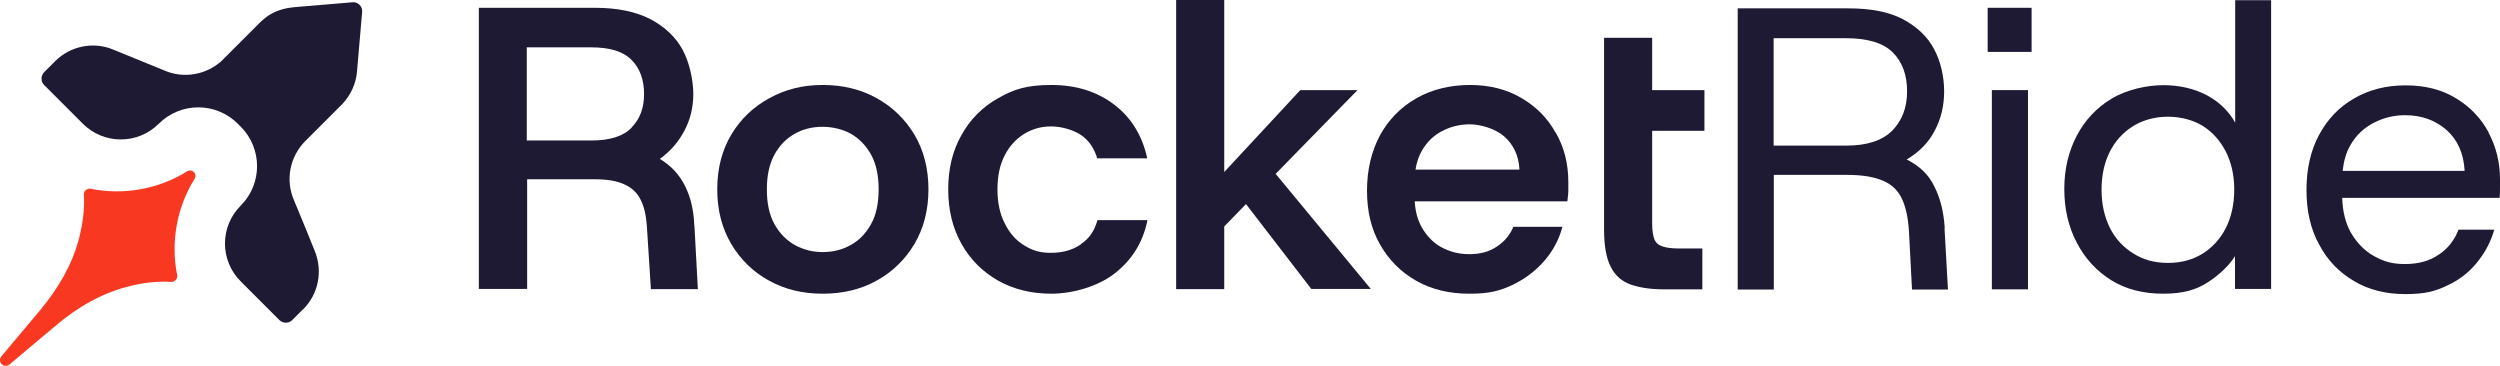
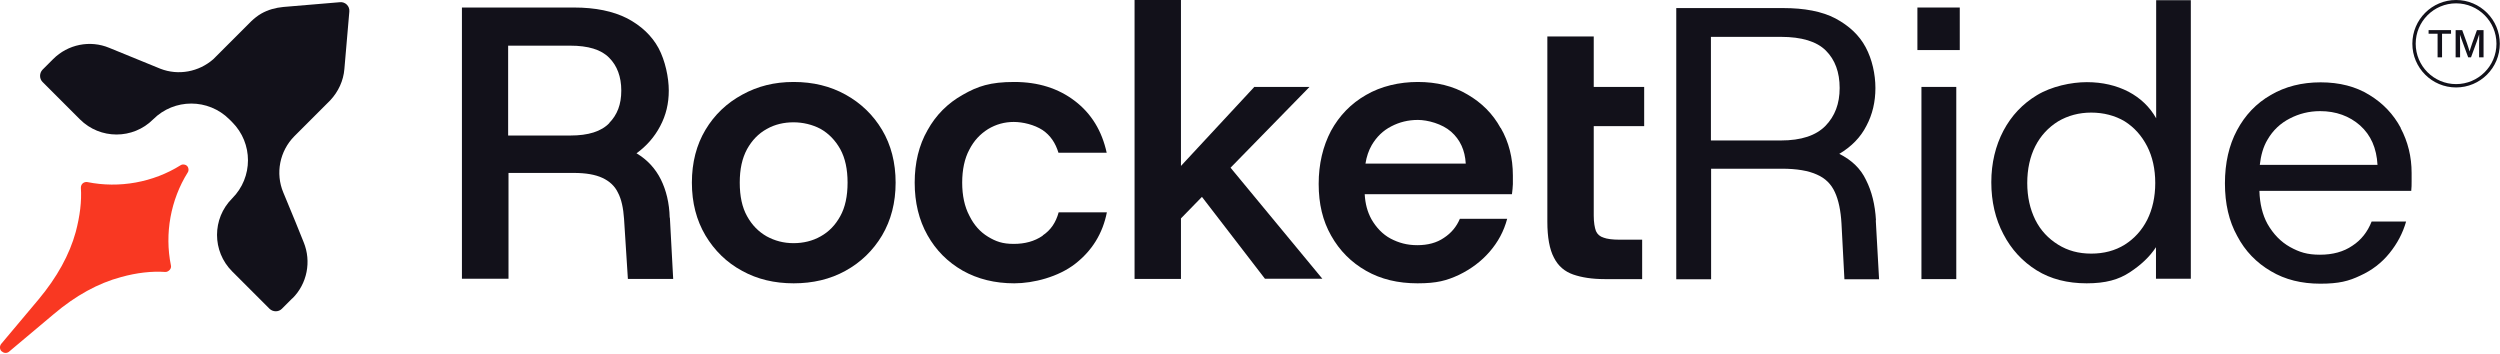
- <svg xmlns="http://www.w3.org/2000/svg" id="Camada_1" version="1.1" viewBox="0 0 1315.1 192.5">
+ <svg xmlns="http://www.w3.org/2000/svg" id="Camada_1" version="1.1" viewBox="0 0 1363.3 192.5">
  <defs>
    <style>
      .st0 {
        fill: #f93822;
      }

      .st1 {
-         fill: #1e1a34;
+         fill: #12111a;
      }
    </style>
  </defs>
  <g>
    <path class="st1" d="M365.2,118.7c-.2-8-1.9-14.9-4.8-20.8-3-6-7.4-10.8-13.3-14.3,5.5-4,9.8-8.9,12.9-14.8,3.2-6,4.7-12.4,4.7-19.4s-1.9-16.3-5.6-23.2c-3.7-6.8-9.5-12.2-17.1-16.2-7.7-3.9-17.3-5.9-29-5.9h-61.1v147.9h25.4v-57.7h35.5c6.7,0,11.8.9,15.7,2.7,3.9,1.8,6.8,4.5,8.5,8.1,1.9,3.6,2.9,8.4,3.3,14.2l2.1,32.8h24.7l-1.8-33.4h-.1ZM332.3,67.1c-4.4,4.6-11.5,6.8-21.2,6.8h-34V24.9h33.8c9.8,0,16.9,2.1,21.3,6.6,4.3,4.3,6.6,10.3,6.6,17.9s-2.2,13.2-6.6,17.7h.1Z" />
    <path class="st1" d="M481,70.8c-4.9-8.2-11.6-14.6-19.9-19.2-8.3-4.6-17.7-6.9-28.3-6.9s-19.6,2.3-28,6.9c-8.5,4.6-15.2,11-20.1,19.2-4.9,8.2-7.4,17.8-7.4,28.8s2.5,20.5,7.4,28.8c4.9,8.2,11.6,14.8,20,19.3,8.3,4.6,17.7,6.8,28.1,6.8s19.9-2.2,28.2-6.8c8.4-4.6,15.1-11.1,20-19.3,4.9-8.3,7.4-17.9,7.4-28.8s-2.5-20.6-7.4-28.8h0ZM458.2,117.9c-2.7,4.9-6.2,8.5-10.7,11-4.4,2.5-9.4,3.7-14.8,3.7s-10.2-1.3-14.6-3.7c-4.4-2.5-8-6.1-10.7-11-2.7-4.8-4-10.9-4-18.3s1.3-13.3,4-18.3c2.7-4.8,6.2-8.5,10.8-11,4.4-2.5,9.4-3.6,14.5-3.6s10.3,1.2,14.8,3.6c4.4,2.5,8,6.2,10.7,11,2.7,4.9,4,11,4,18.3s-1.3,13.5-4,18.3h0Z" />
    <path class="st1" d="M568.5,128.6c-4.4,3-9.6,4.4-15.7,4.4s-9.7-1.3-14-3.9c-4.3-2.6-7.7-6.4-10.2-11.5-2.6-4.9-3.9-11-3.9-18s1.3-13.2,3.9-18c2.5-4.9,5.9-8.5,10.2-11.2,4.3-2.6,9-3.9,14-3.9s11.2,1.5,15.7,4.4c4.3,2.9,7.1,7.1,8.7,12.4h26.3c-2.6-11.9-8.3-21.3-17.3-28.2s-20-10.4-33.1-10.4-19.9,2.3-28.1,7c-8.2,4.6-14.6,11-19.2,19.3-4.7,8.2-7,17.8-7,28.6s2.3,20.4,7,28.7c4.6,8.2,11,14.6,19.2,19.3,8.2,4.6,17.6,6.9,28.1,6.9s24.1-3.5,33.3-10.7c9.1-7.1,14.9-16.4,17.2-28h-26.3c-1.5,5.5-4.3,9.7-8.7,12.6v.2Z" />
    <path class="st1" d="M671,91.4l-6.7-8.1-15.5,15.5,6.6,8.5,34.4,44.7h31.3l-50.1-60.6ZM684.1,47.3l-40.2,43.3-12.6,13.7,11,16.5,1.6-1.6,11.5-11.8,15.6-15.9,43.1-44.1h-30,0ZM618.7,0v152.1h25.3V0h-25.3Z" />
    <path class="st1" d="M818.3,69.8c-4.2-7.7-10.3-13.8-18.1-18.3-7.7-4.6-16.9-6.8-27-6.8s-20.1,2.3-28.3,7.1c-8.2,4.7-14.5,11.2-19.1,19.6-4.4,8.4-6.7,18-6.7,28.9s2.2,20.1,6.8,28.2c4.6,8.2,11,14.6,19.1,19.2,8.1,4.6,17.4,6.8,28,6.8s15.9-1.5,22.6-4.6c6.6-3.2,12.2-7.4,16.7-12.6,4.6-5.3,7.8-11.2,9.6-18h-25.8c-1.8,4.3-4.7,7.8-8.7,10.4-3.9,2.7-8.8,4-14.5,4s-10.2-1.3-14.6-3.6c-4.3-2.3-7.8-6-10.4-10.5-2.2-4-3.4-8.4-3.7-13.7h80.3c.2-2,.5-3.9.5-5.5v-4.7c0-9.6-2.2-18.3-6.6-25.9h0ZM744.6,89.3c.6-3.9,1.8-7.3,3.4-10.1,2.7-4.6,6.2-8,10.7-10.3,4.4-2.3,9.2-3.5,14.5-3.5s13.2,2.1,18.1,6.4c4.9,4.3,7.6,10.1,8,17.4h-54.7Z" />
    <path class="st1" d="M896.6,68.7v-21.3h-27.5v-27.5h-25.3v101c0,8.5,1.2,15.1,3.6,19.6,2.3,4.6,5.9,7.6,10.5,9.2,4.6,1.6,10.3,2.5,17.1,2.5h20.5v-21.5h-12.5c-3.7,0-6.7-.4-8.5-1.1-2-.6-3.4-1.8-4.2-3.6-.7-1.9-1.2-4.7-1.2-8.4v-48.8h27.5Z" />
    <path class="st1" d="M1023,120c-.5-8.4-2.3-15.7-5.4-21.8-2.9-6.2-7.8-10.9-14.6-14.3,6.7-4,11.6-9,14.8-15.3,3.3-6.2,4.9-13.1,4.9-20.6s-1.8-15.7-5.3-22.2c-3.5-6.6-9-11.7-16.4-15.7-7.4-3.9-17-5.7-28.6-5.7h-58.3v147.9h19v-60.3h38.6c8.2,0,14.5,1.1,19.1,3.2,4.6,2,7.8,5.2,9.8,9.6,2,4.3,3.2,10.1,3.6,17.1l1.6,30.4h18.9l-1.8-32.2h.1ZM995.5,68.6c-5.2,5.3-13.2,8-24.4,8h-38.1V20.1h38.1c11.4,0,19.6,2.5,24.6,7.5,5,5,7.5,11.8,7.5,20.4s-2.6,15.3-7.7,20.6h0Z" />
    <path class="st1" d="M1047.8,47.4v104.8h19V47.4h-19ZM1045.6,4.1v23.2h23.1V4.1h-23.1Z" />
    <path class="st1" d="M1175.8.1v64.4c-3.5-6.2-8.5-11-15.1-14.5-6.6-3.4-14.2-5.2-22.7-5.2s-19.3,2.3-27.2,7.1c-7.8,4.7-13.9,11.1-18.3,19.4-4.3,8.2-6.6,17.6-6.6,28.1s2.2,20,6.6,28.3c4.3,8.3,10.4,14.9,18.1,19.7s16.9,7.1,27.3,7.1,17.4-2,23.5-6,10.9-8.5,14.3-13.7v17.2h19V.1h-19,0ZM1170.9,119.9c-2.9,5.7-7,10.2-12.2,13.5-5.3,3.3-11.4,4.9-18.3,4.9s-12.8-1.6-18.1-4.9c-5.3-3.3-9.5-7.7-12.4-13.5-2.9-5.9-4.4-12.5-4.4-20.1s1.5-14.4,4.4-20.1,7.1-10.2,12.4-13.5c5.4-3.2,11.5-4.8,18.1-4.8s13,1.6,18.3,4.8c5.2,3.3,9.2,7.8,12.2,13.6,2.9,5.7,4.4,12.4,4.4,20s-1.5,14.3-4.4,20.1Z" />
    <path class="st1" d="M1309.2,69.8c-4-7.5-9.7-13.5-17.1-18-7.4-4.6-16.3-6.9-26.6-6.9s-19.3,2.3-27.2,6.9c-8,4.6-14,11-18.4,19.2s-6.6,17.9-6.6,29,2.2,20.6,6.7,28.7c4.3,8.2,10.5,14.6,18.4,19.2,7.7,4.6,16.7,6.8,26.9,6.8s15.5-1.4,21.8-4.4c6.4-2.9,11.7-7,15.9-12.2,4.3-5.3,7.3-11,9.1-17.3h-18.8c-2.2,5.6-5.7,10.1-10.5,13.2-4.8,3.3-10.7,4.9-17.7,4.9s-11.2-1.4-16.3-4.2c-5-2.8-9.1-7-12.3-12.6-2.7-4.9-4.2-11-4.4-18h82.8c.2-1.8.2-3.5.2-5.2v-4.6c0-8.8-2-17-6-24.5h0ZM1232.3,90c.6-5.3,1.9-10,4.2-13.8,3-5.2,7.1-9,12.2-11.6,5-2.6,10.5-4,16.5-4,8.7,0,16,2.7,21.8,7.8,5.9,5.3,9,12.4,9.5,21.5h-64.2Z" />
  </g>
  <path class="st1" d="M159.5,162.6l-5.8,5.8c-1.8,1.8-4.8,1.8-6.7,0l-20.4-20.4c-11-11-11-28.8,0-39.8h0c11.5-11.5,11.5-30.1,0-41.6l-1.5-1.5c-11.5-11.5-30.1-11.5-41.6,0h0c-11,11-28.9,11-39.9,0l-20.4-20.4c-1.8-1.8-1.8-4.8,0-6.7l5.8-5.8c8-8,20.1-10.5,30.6-6.1l27.9,11.4c9.8,3.8,20.9,1.7,28.8-5.2l20.7-20.7c1.6-1.5,3.4-3,5.5-4.2,3.7-2.1,7.8-3.2,12-3.6l30.9-2.6c2.9-.3,5.4,2.2,5.1,5.1l-2.7,31.3c-.5,6.4-3.3,12.4-7.7,17.1l-19.6,19.6c-8,8.1-10.4,20.2-6,30.7l1,2.4,5.7,13.8,4.4,10.9c4.3,10.5,1.9,22.6-6.1,30.6h0Z" />
  <path class="st0" d="M.8,191.5c-1-1-1.1-2.7-.2-3.9l20.5-24.4c10-12,16.8-24.3,20.2-36.7,2.3-8.7,3.3-16.8,2.8-24.1,0-.9.3-1.8,1-2.4s1.7-.9,2.6-.7c17.3,3.5,35.8.2,50.8-9.2,1.1-.7,2.6-.5,3.5.4s1.1,2.4.4,3.5c-9.4,15-12.7,33.5-9.2,50.7.2.8,0,1.7-.6,2.4s-1.6,1.3-2.5,1.2c-7.3-.5-15.5.4-24.1,2.8-12.4,3.3-24.8,10.1-36.7,20.2l-24.4,20.5c-1.1.9-2.8.9-3.9-.2h-.2Z" />
+   <g class="st1" transform="scale(0.963391) translate(-6.0134 -34.0703)">
+     <path fill-rule="nonzero" d="M 1396.258 35.965 C 1383.652 35.965 1373.402 46.215 1373.402 58.82 C 1373.402 71.422 1383.652 81.676 1396.258 81.676 C 1408.859 81.676 1419.113 71.422 1419.113 58.82 C 1419.113 46.215 1408.859 35.965 1396.258 35.965 Z M 1396.258 83.57 C 1392.918 83.57 1389.676 82.914 1386.621 81.625 C 1383.676 80.379 1381.027 78.594 1378.758 76.32 C 1376.484 74.047 1374.699 71.398 1373.453 68.453 C 1372.16 65.402 1371.508 62.16 1371.508 58.82 C 1371.508 55.48 1372.16 52.238 1373.453 49.184 C 1374.699 46.238 1376.484 43.59 1378.758 41.32 C 1381.027 39.047 1383.676 37.262 1386.621 36.016 C 1389.676 34.723 1392.918 34.07 1396.258 34.07 C 1399.598 34.07 1402.84 34.723 1405.891 36.016 C 1408.84 37.262 1411.484 39.047 1413.758 41.32 C 1416.031 43.59 1417.816 46.238 1419.062 49.184 C 1420.352 52.238 1421.008 55.48 1421.008 58.82 C 1421.008 62.16 1420.352 65.402 1419.062 68.453 C 1417.816 71.398 1416.031 74.047 1413.758 76.32 C 1411.484 78.594 1408.84 80.379 1405.891 81.625 C 1402.84 82.914 1399.598 83.57 1396.258 83.57 " />
+     <path fill-rule="nonzero" d="M 1385.793 66.523 L 1385.793 53.164 L 1380.699 53.164 L 1380.699 51.113 L 1393.398 51.113 L 1393.398 53.164 L 1388.316 53.164 L 1388.316 66.523 L 1385.793 66.523 " />
+     <path fill-rule="nonzero" d="M 1409.293 66.523 L 1409.293 58.715 C 1409.293 58.047 1409.309 57.301 1409.34 56.504 L 1409.355 53.477 C 1409.199 53.949 1408.102 57.273 1407.934 57.73 L 1404.711 66.523 L 1403.105 66.523 L 1399.883 57.73 C 1399.719 57.273 1398.594 54.164 1398.441 53.703 L 1398.48 56.512 C 1398.512 57.273 1398.527 58.008 1398.527 58.699 L 1398.527 66.523 L 1396.004 66.523 L 1396.004 51.113 L 1399.727 51.113 L 1402.406 58.504 C 1402.766 59.496 1403.117 60.566 1403.445 61.68 L 1403.895 63.215 L 1404.352 61.684 C 1404.648 60.691 1404.996 59.633 1405.391 58.539 L 1408.07 51.113 L 1411.812 51.113 L 1411.812 66.523 L 1409.293 66.523 " />
+   </g>
</svg>
